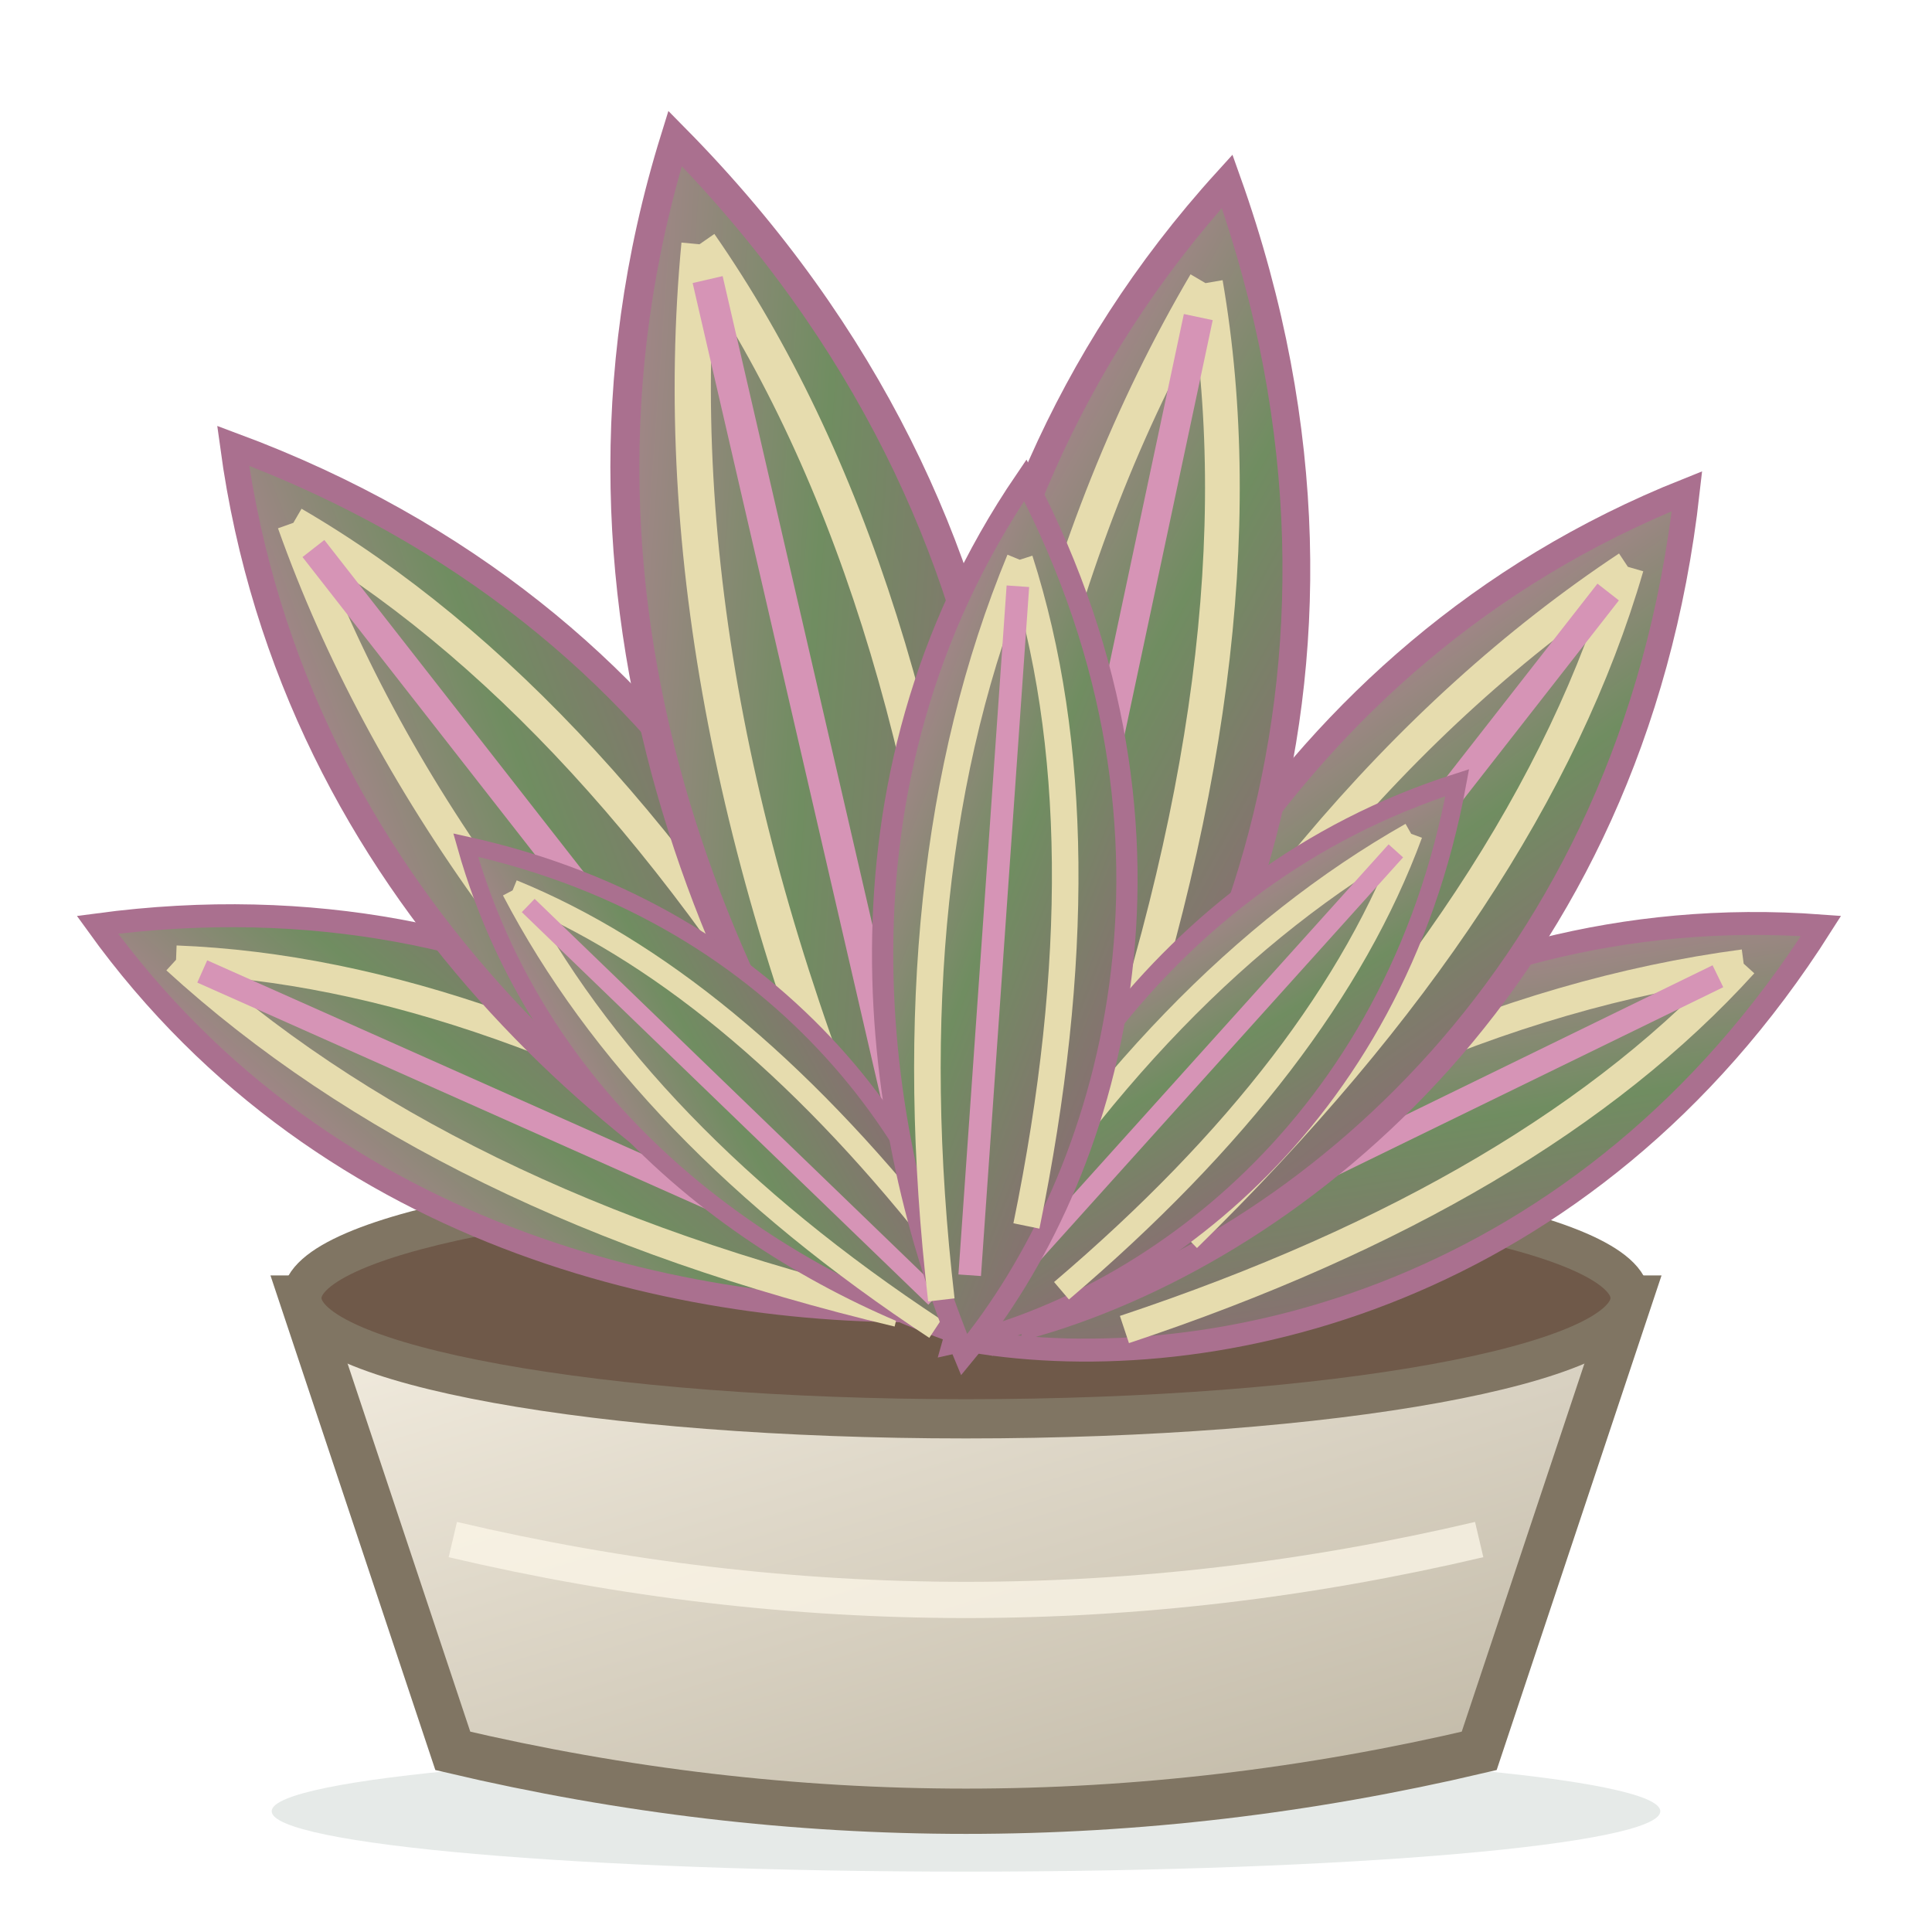
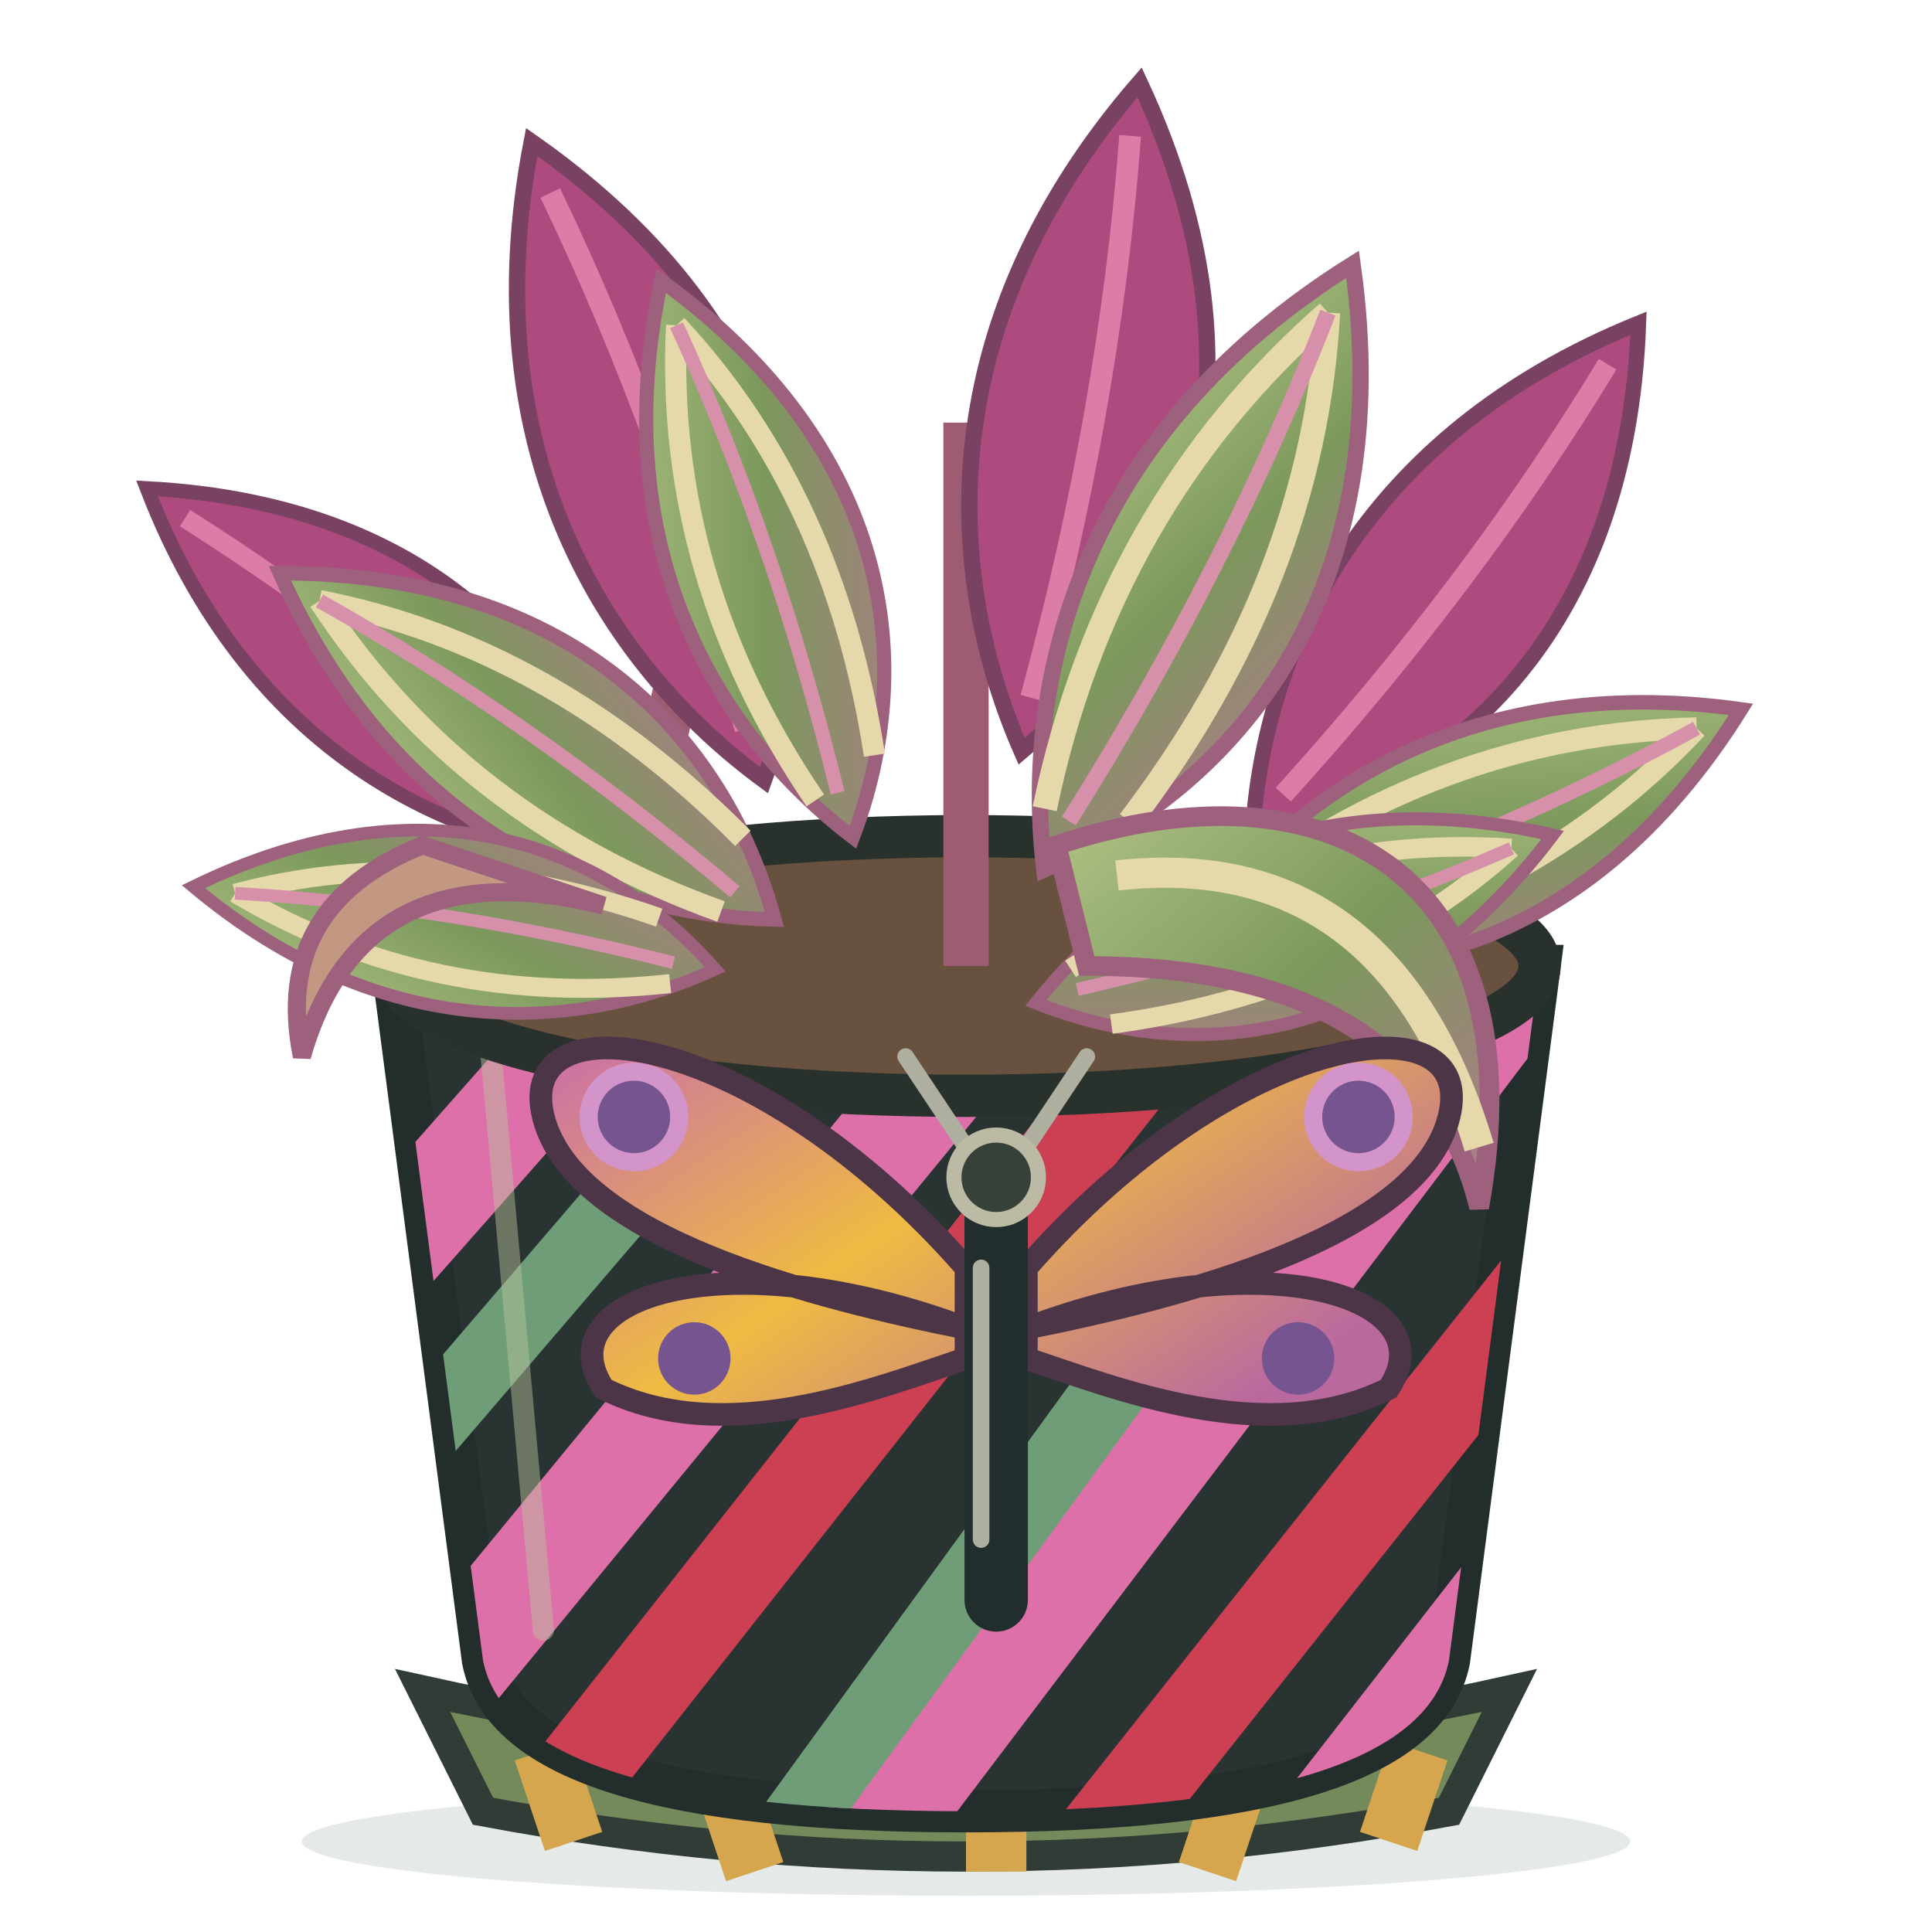
<svg xmlns="http://www.w3.org/2000/svg" viewBox="0 0 64 64" role="img" aria-labelledby="tradescantia-spathacea-tricolor-title tradescantia-spathacea-tricolor-description" data-plant-slug="tradescantia-spathacea-tricolor" focusable="false">
  <defs>
-     <linearGradient id="tradescantia-spathacea-tricolor-pot" x1="0" y1="0" x2="0.8" y2="1">
-       <stop offset="0" stop-color="#f4eee1" />
-       <stop offset="1" stop-color="#c2baa8" />
+     <linearGradient id="p32-leaf-color" x1="0" y1="0" x2="1" y2="1">
+       <stop offset="0" stop-color="#afc283" />
+       <stop offset="0.5" stop-color="#7c985d" />
+       <stop offset="1" stop-color="#b1798c" />
    </linearGradient>
-     <linearGradient id="tradescantia-spathacea-tricolor-leaf-color" x1="0" y1="0" x2="0.9" y2="1">
-       <stop offset="0" stop-color="#bf819f" />
-       <stop offset="0.5" stop-color="#708d61" />
-       <stop offset="1" stop-color="#916578" />
+     <linearGradient id="p32-wing-color" x1="0" y1="0" x2="1" y2="0.6">
+       <stop offset="0" stop-color="#c96dab" />
+       <stop offset="0.5" stop-color="#efbb42" />
+       <stop offset="1" stop-color="#ba699f" />
    </linearGradient>
-     <g id="tradescantia-spathacea-tricolor-leaf">
-       <path d="M0 1C-4-7-7-20 0-32 8-19 5-6 0 1Z" fill="url(#tradescantia-spathacea-tricolor-leaf-color)" stroke="#aa708f" stroke-width="0.8" />
-       <path d="M-1-1Q-4-17 0-29M2-4Q4-19 0-29" fill="none" stroke="#e6dcae" stroke-width="1" />
-       <path d="M0-2V-28" fill="none" stroke="#d694b6" stroke-width="0.85" />
+     <clipPath id="p32-pot-surface">
+       <path d="M13 32H51L48 55Q47 60 32 60Q17 60 16 55Z" />
+     </clipPath>
+     <g id="p32-striped-leaf">
+       <path d="M0 1C-4-5-6-14 0-24 7-14 5-5 0 1Z" fill="url(#p32-leaf-color)" stroke="#9d617e" stroke-width="0.6" />
+       <path d="M-1-1Q-4-12 0-22M2-2Q4-13 0-22" fill="none" stroke="#e5d9ab" stroke-width="0.9" />
+       <path d="M0-1Q1-12 0-22" fill="none" stroke="#d690aa" stroke-width="0.6" />
+     </g>
+     <g id="p32-purple-leaf">
+       <path d="M0 1C-4-5-6-14 0-24 7-14 5-5 0 1Z" fill="#ad4b7f" stroke="#794162" stroke-width="0.6" />
+       <path d="M0-1Q1-12 0-22" fill="none" stroke="#dc7da7" stroke-width="0.8" />
    </g>
  </defs>
-   <ellipse cx="32" cy="60" rx="23" ry="2" fill="#294d3d" opacity="0.12" />
-   <path d="M10 43H54L49 58Q32 62 15 58Z" fill="url(#tradescantia-spathacea-tricolor-pot)" stroke="#807563" stroke-width="1.5" />
-   <ellipse cx="32" cy="43" rx="22" ry="4" fill="#6f5949" stroke="#807563" stroke-width="1.3" />
-   <path d="M15 51Q32 55 49 51" fill="none" stroke="#fff9eb" stroke-width="1.2" opacity="0.7" />
-   <use href="#tradescantia-spathacea-tricolor-leaf" transform="translate(31 43) rotate(-66) scale(0.95)" />
-   <use href="#tradescantia-spathacea-tricolor-leaf" transform="translate(33 44) rotate(64) scale(0.95)" />
-   <use href="#tradescantia-spathacea-tricolor-leaf" transform="translate(29 42) rotate(-38) scale(1.08)" />
-   <use href="#tradescantia-spathacea-tricolor-leaf" transform="translate(35 43) rotate(38) scale(1.06)" />
-   <use href="#tradescantia-spathacea-tricolor-leaf" transform="translate(31 42) rotate(-13) scale(1.2)" />
-   <use href="#tradescantia-spathacea-tricolor-leaf" transform="translate(33 42) rotate(12) scale(1.15)" />
-   <use href="#tradescantia-spathacea-tricolor-leaf" transform="translate(32 44) rotate(-46) scale(0.72)" />
-   <use href="#tradescantia-spathacea-tricolor-leaf" transform="translate(32 44) rotate(42) scale(0.76)" />
-   <use href="#tradescantia-spathacea-tricolor-leaf" transform="translate(32 44) rotate(4) scale(0.88)" />
+   <ellipse cx="32" cy="61" rx="22" ry="1.8" fill="#244b3b" opacity="0.12" />
+   <path d="M14 56Q32 60 50 56L48 60Q32 63 16 60Z" fill="#758a5b" stroke="#303c35" stroke-width="1" />
+   <path d="M18 58l1 3M24 59l1 3M33 59v3M41 59l-1 3M47 58l-1 3" fill="none" stroke="#d5a64d" stroke-width="2" />
+   <path d="M13 32H51L48 55Q47 60 32 60Q17 60 16 55Z" fill="#293432" stroke="#232d2c" stroke-width="1.4" />
+   <g clip-path="url(#p32-pot-surface)" fill="none" stroke-linecap="round">
+     <path d="M8 47L23 30M12 59L35 31M28 62L53 29M42 63L56 45" stroke="#dd70a8" stroke-width="3.5" />
+     <path d="M15 64L41 31M34 64L57 35" stroke="#cd4054" stroke-width="3" />
+     <path d="M5 58L29 30M23 65L47 32M46 64L58 50" stroke="#6e9d77" stroke-width="2.4" />
+     <path d="M16 32L18 54" stroke="#bdc5a0" stroke-width="0.7" opacity="0.45" />
+   </g>
+   <ellipse cx="32" cy="32" rx="19" ry="4.3" fill="#68513e" stroke="#29312d" stroke-width="1.4" />
+   <path d="M20 33L24 16M32 32L32 14M41 33L45 18" fill="none" stroke="#9e5c72" stroke-width="1.5" />
+   <use href="#p32-purple-leaf" transform="translate(25 25) rotate(-20) scale(0.9)" />
+   <use href="#p32-purple-leaf" transform="translate(34 24) rotate(10) scale(0.9)" />
+   <use href="#p32-purple-leaf" transform="translate(42 27) rotate(37) scale(0.85)" />
+   <use href="#p32-purple-leaf" transform="translate(20 28) rotate(-52) scale(0.8)" />
+   <use href="#p32-striped-leaf" transform="translate(25 30) rotate(-55) scale(0.8)" />
+   <use href="#p32-striped-leaf" transform="translate(28 27) rotate(-19) scale(0.78)" />
+   <use href="#p32-striped-leaf" transform="translate(35 28) rotate(27) scale(0.9)" />
+   <use href="#p32-striped-leaf" transform="translate(40 31) rotate(67) scale(0.8)" />
+   <use href="#p32-striped-leaf" transform="translate(23 32) rotate(-81) scale(0.7)" />
+   <use href="#p32-striped-leaf" transform="translate(35 33) rotate(72) scale(0.72)" />
+   <path d="M35 28C44 25 51 29 49 40Q47 32 36 32Z" fill="url(#p32-leaf-color)" stroke="#9d617e" stroke-width="0.65" />
+   <path d="M37 29Q46 28 49 38" fill="none" stroke="#e5d9ab" stroke-width="1" />
+   <path d="M20 30Q12 28 10 35Q9 30 14 28Z" fill="#c29883" stroke="#9d617e" stroke-width="0.6" />
+   <g transform="translate(33 43)">
+     <path d="M-1-1C-8-9-16-10-15-6-14-2-6 0-1 1ZM1-1C8-9 16-10 15-6 14-2 6 0 1 1ZM-1 1C-9-2-15 0-13 3-9 5-4 3-1 2ZM1 1C9-2 15 0 13 3 9 5 4 3 1 2Z" fill="url(#p32-wing-color)" stroke="#4d3548" stroke-width="0.75" />
+     <circle cx="-12" cy="-6" r="1.5" fill="#76548f" stroke="#d394c9" stroke-width="0.6" />
+     <circle cx="12" cy="-6" r="1.5" fill="#76548f" stroke="#d394c9" stroke-width="0.6" />
+     <circle cx="-10" cy="2" r="1.2" fill="#76548f" />
+     <circle cx="10" cy="2" r="1.2" fill="#76548f" />
+     <path d="M0-4V10" fill="none" stroke="#222e2d" stroke-width="2.1" stroke-linecap="round" />
+     <path d="M-0.5-1V8M-1-5-3-8M1-5 3-8" fill="none" stroke="#afafa0" stroke-width="0.55" stroke-linecap="round" />
+     <circle cx="0" cy="-4" r="1.4" fill="#354139" stroke="#bcbaa4" stroke-width="0.5" />
+   </g>
</svg>
